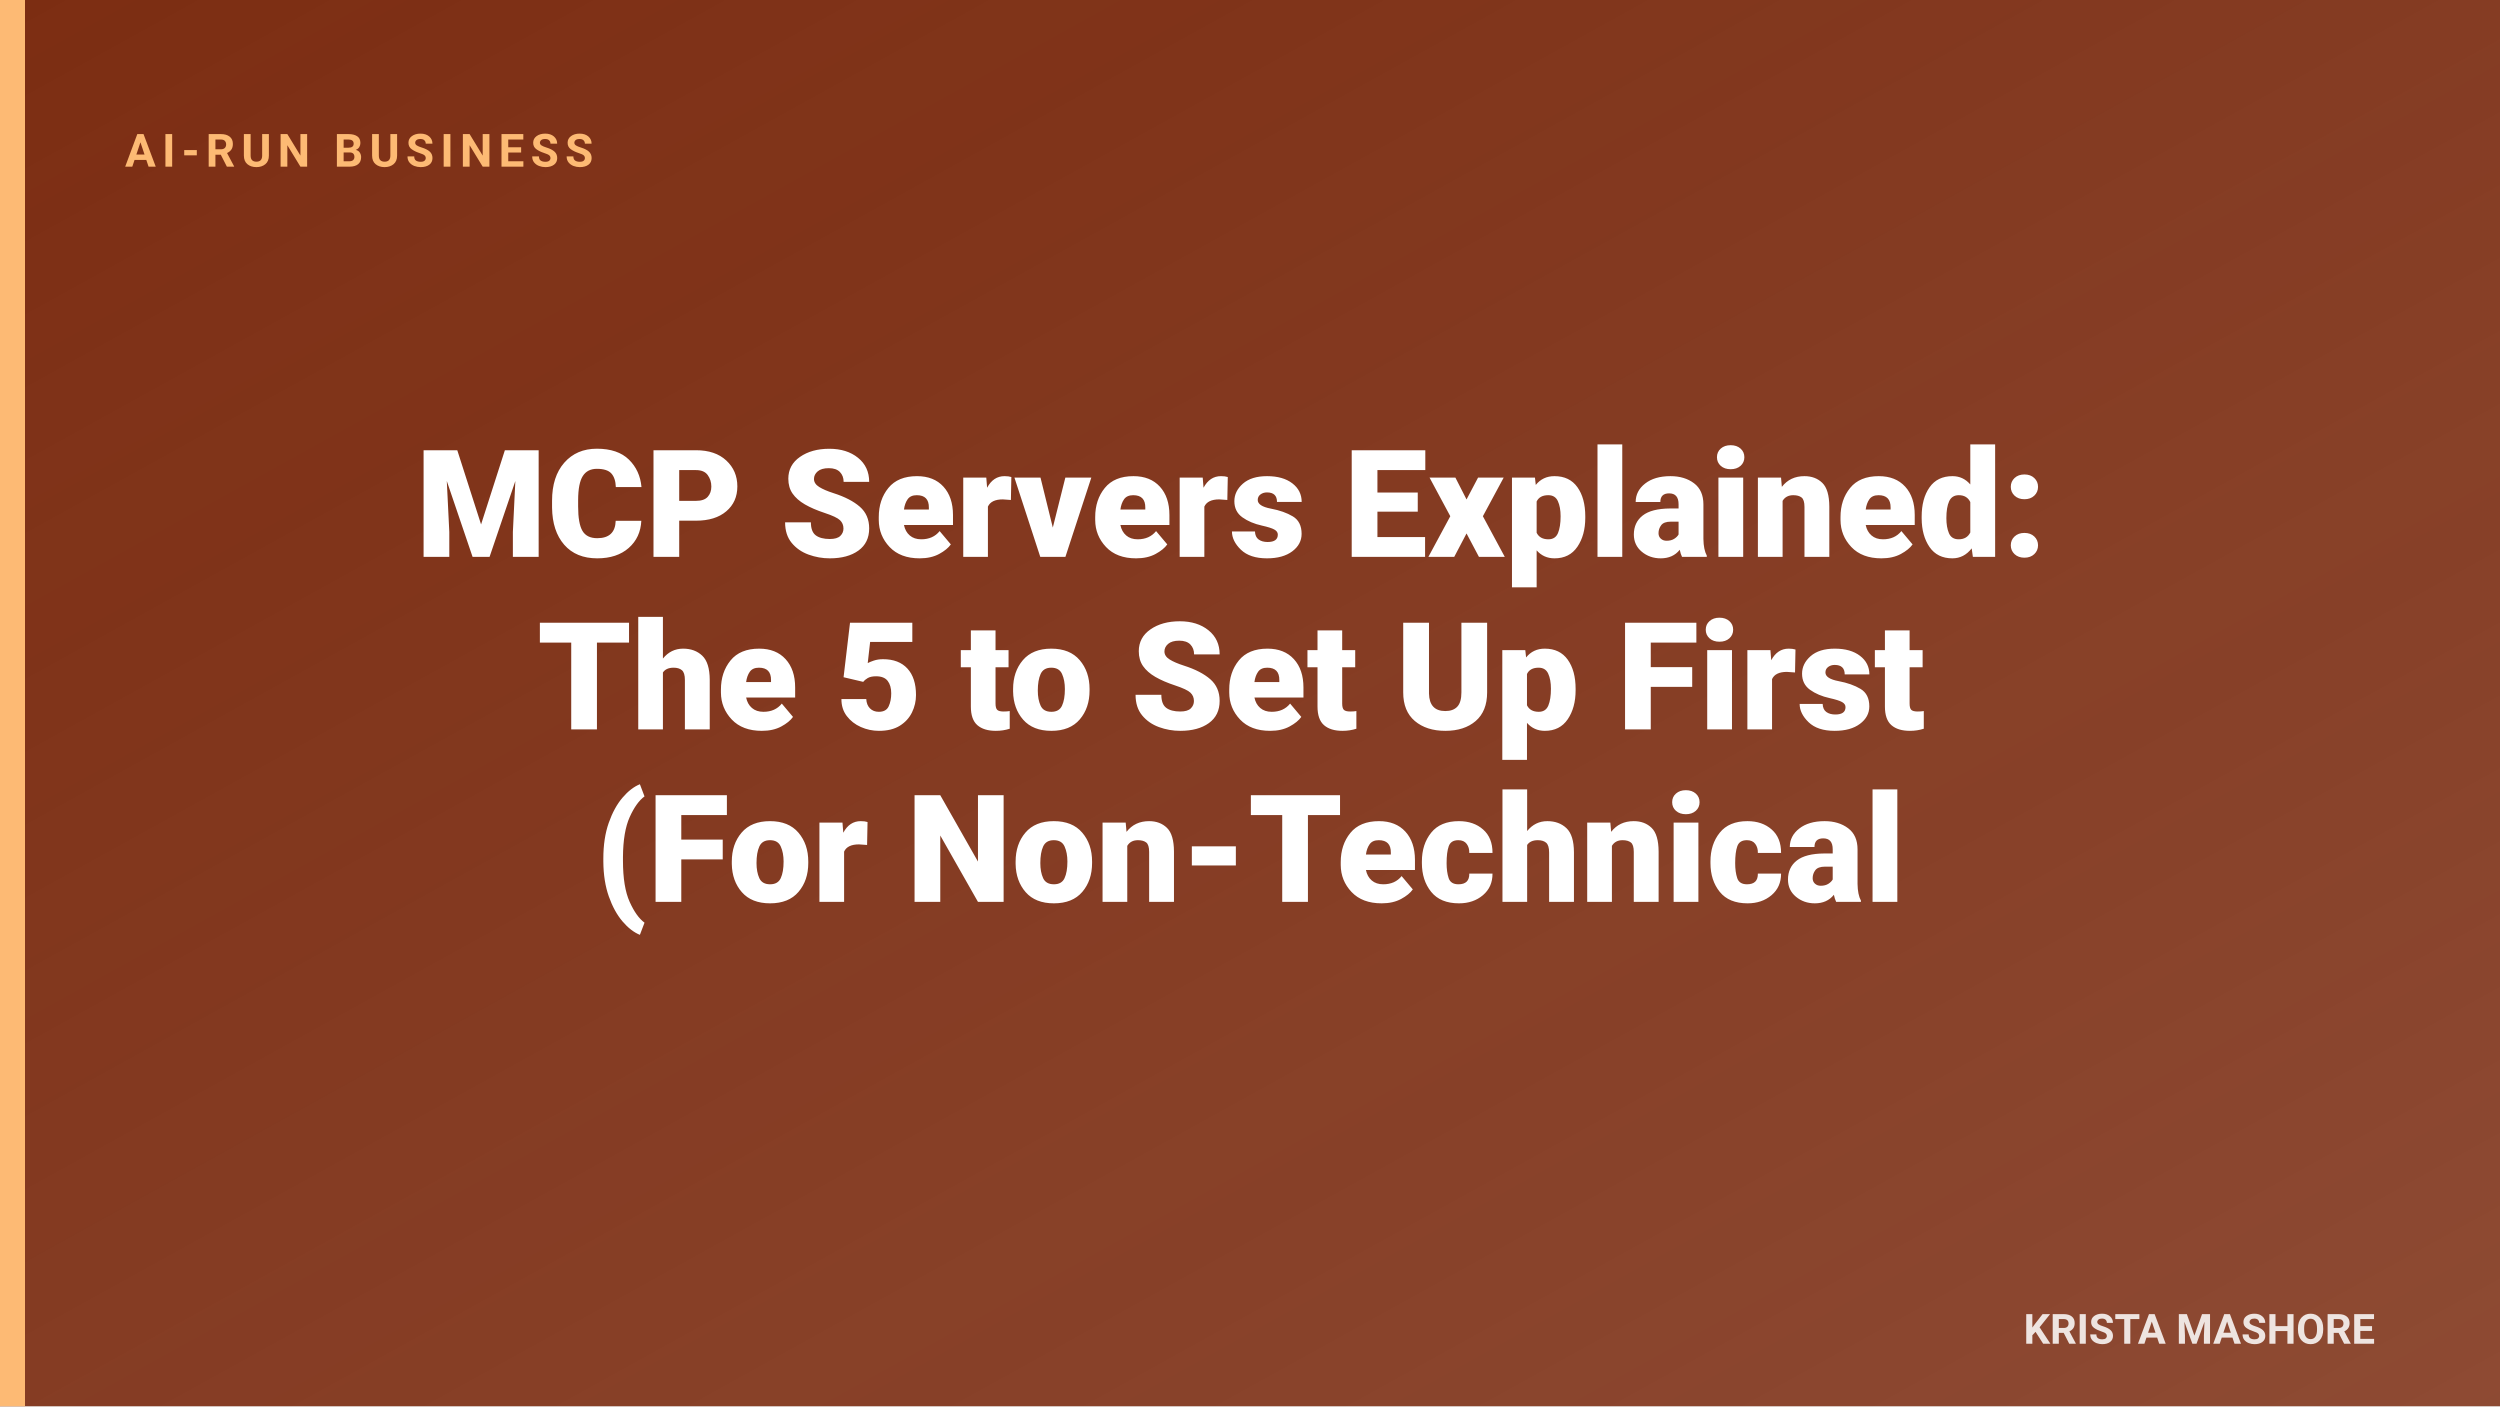
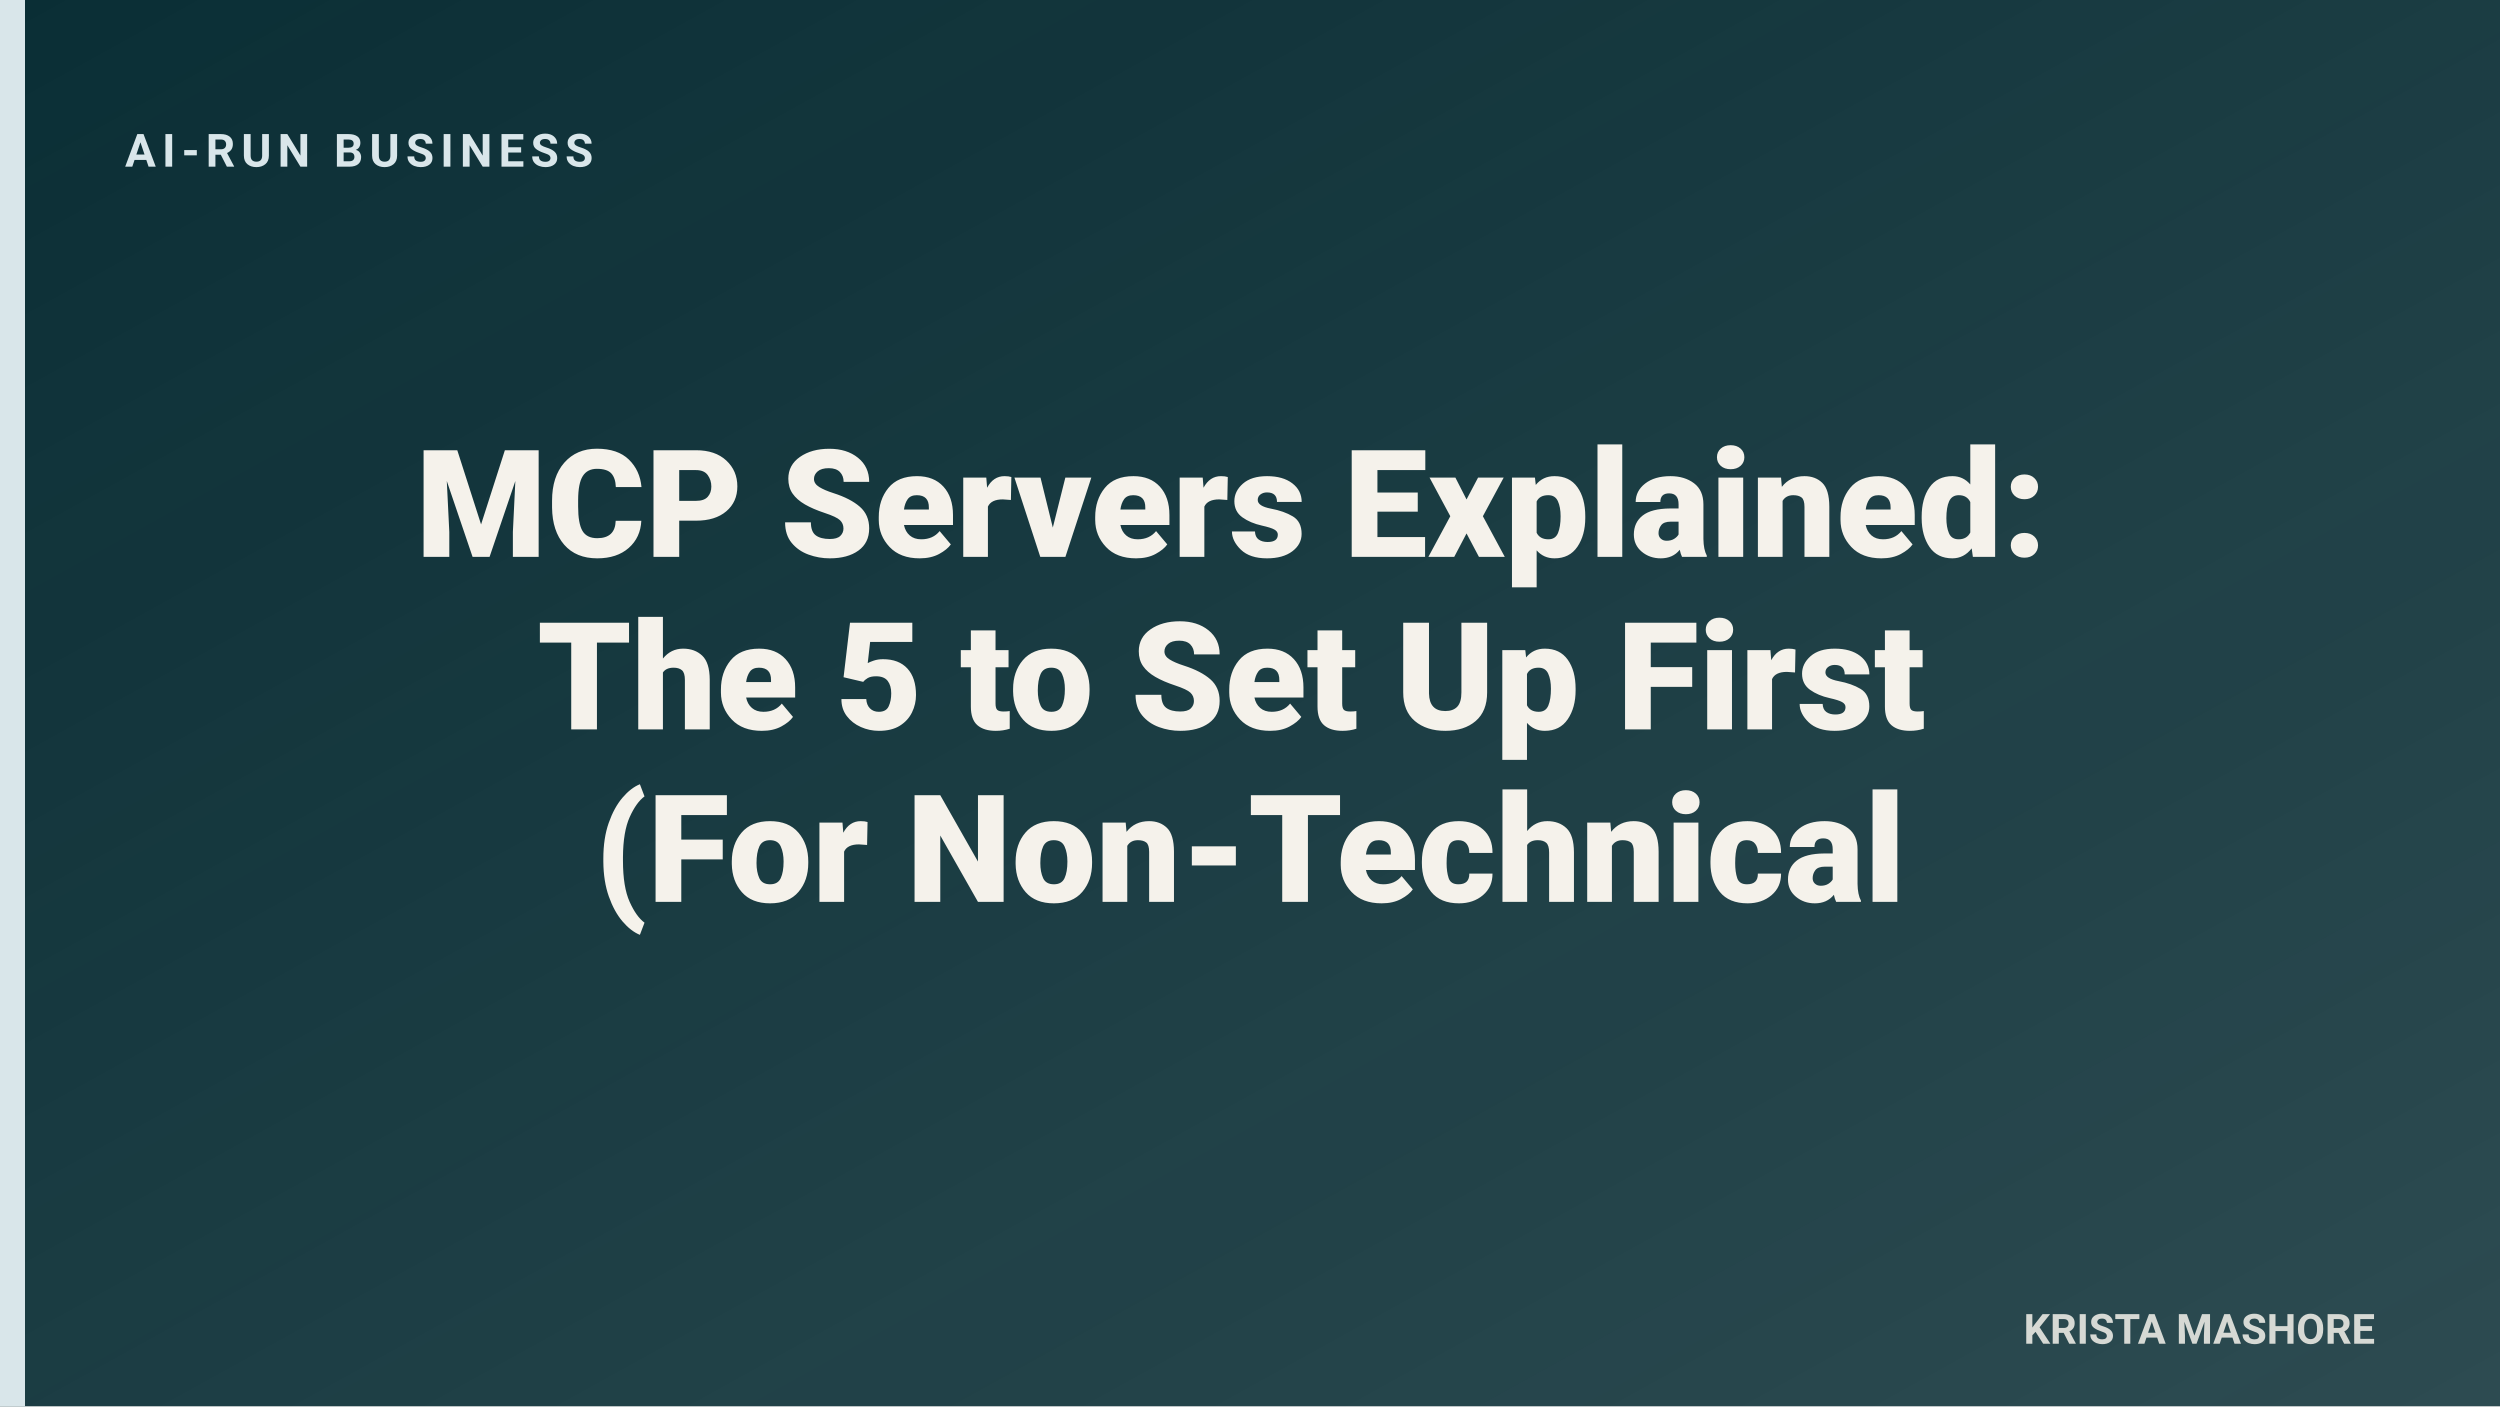
<svg xmlns="http://www.w3.org/2000/svg" width="1200" height="675" viewBox="0 0 1200 675" role="img" aria-label="MCP Servers Explained: The 5 to Set Up First (For Non-Technical Business Owners)">
  <defs>
    <linearGradient id="bg" x1="0%" y1="0%" x2="100%" y2="100%">
-       <stop offset="0%" stop-color="#7C2D12" />
-       <stop offset="100%" stop-color="#7C2D12" stop-opacity="0.85" />
+       <stop offset="0%" stop-color="#0A2E35" />
+       <stop offset="100%" stop-color="#0A2E35" stop-opacity="0.85" />
    </linearGradient>
  </defs>
  <rect width="1200" height="675" fill="url(#bg)" />
-   <rect x="0" y="0" width="12" height="675" fill="#FDBA74" />
-   <text x="60" y="80" font-family="-apple-system, BlinkMacSystemFont, 'Segoe UI', Roboto, sans-serif" font-size="22" font-weight="600" fill="#FDBA74" letter-spacing="3">AI-RUN BUSINESS</text>
-   <text font-family="-apple-system, BlinkMacSystemFont, 'Segoe UI', Roboto, sans-serif" font-size="72" font-weight="800" fill="#FFFFFF" text-anchor="middle">
+   <rect x="0" y="0" width="12" height="675" fill="#D9E6EA" />
+   <text x="60" y="80" font-family="-apple-system, BlinkMacSystemFont, 'Segoe UI', Roboto, sans-serif" font-size="22" font-weight="600" fill="#D9E6EA" letter-spacing="3">AI-RUN BUSINESS</text>
+   <text font-family="-apple-system, BlinkMacSystemFont, 'Segoe UI', Roboto, sans-serif" font-size="72" font-weight="800" fill="#F5F2EB" text-anchor="middle">
    <tspan x="600" y="267.3">MCP Servers Explained:</tspan>
    <tspan x="600" y="350.1">The 5 to Set Up First</tspan>
    <tspan x="600" y="432.9">(For Non-Technical</tspan>
  </text>
-   <text x="1140" y="645" font-family="-apple-system, BlinkMacSystemFont, 'Segoe UI', Roboto, sans-serif" font-size="20" font-weight="600" fill="#FFFFFF" text-anchor="end" opacity="0.85">KRISTA MASHORE</text>
+   <text x="1140" y="645" font-family="-apple-system, BlinkMacSystemFont, 'Segoe UI', Roboto, sans-serif" font-size="20" font-weight="600" fill="#F5F2EB" text-anchor="end" opacity="0.85">KRISTA MASHORE</text>
</svg>
